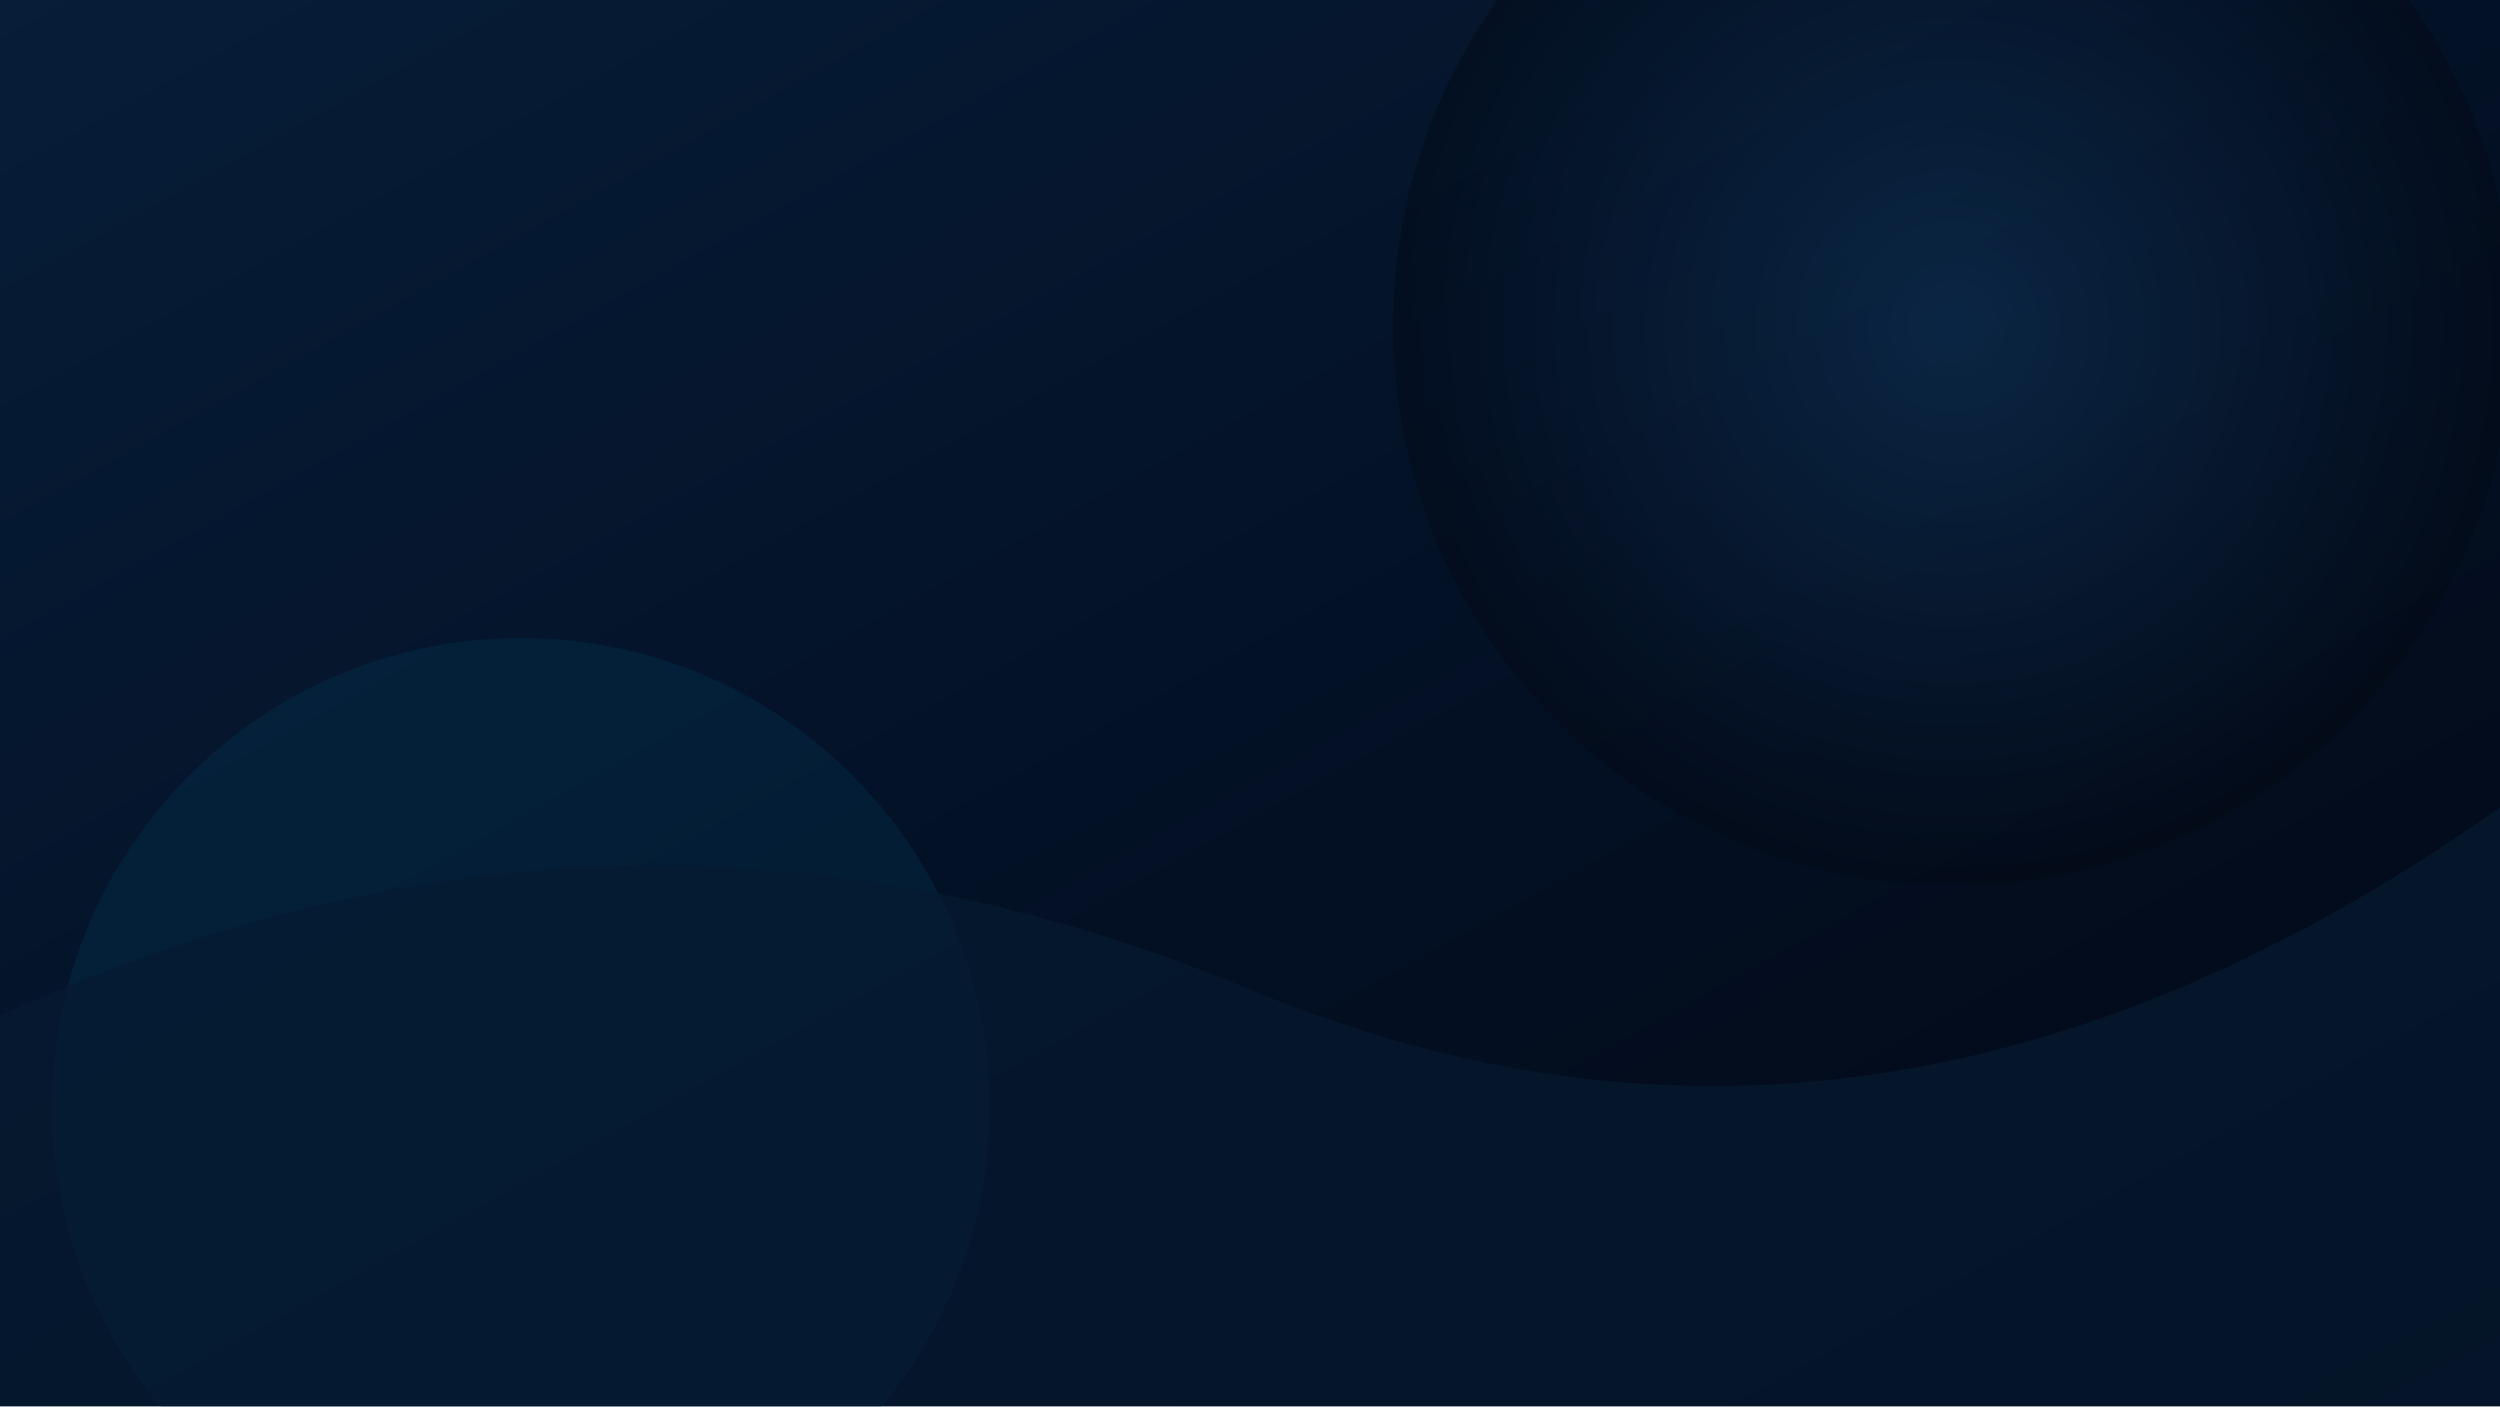
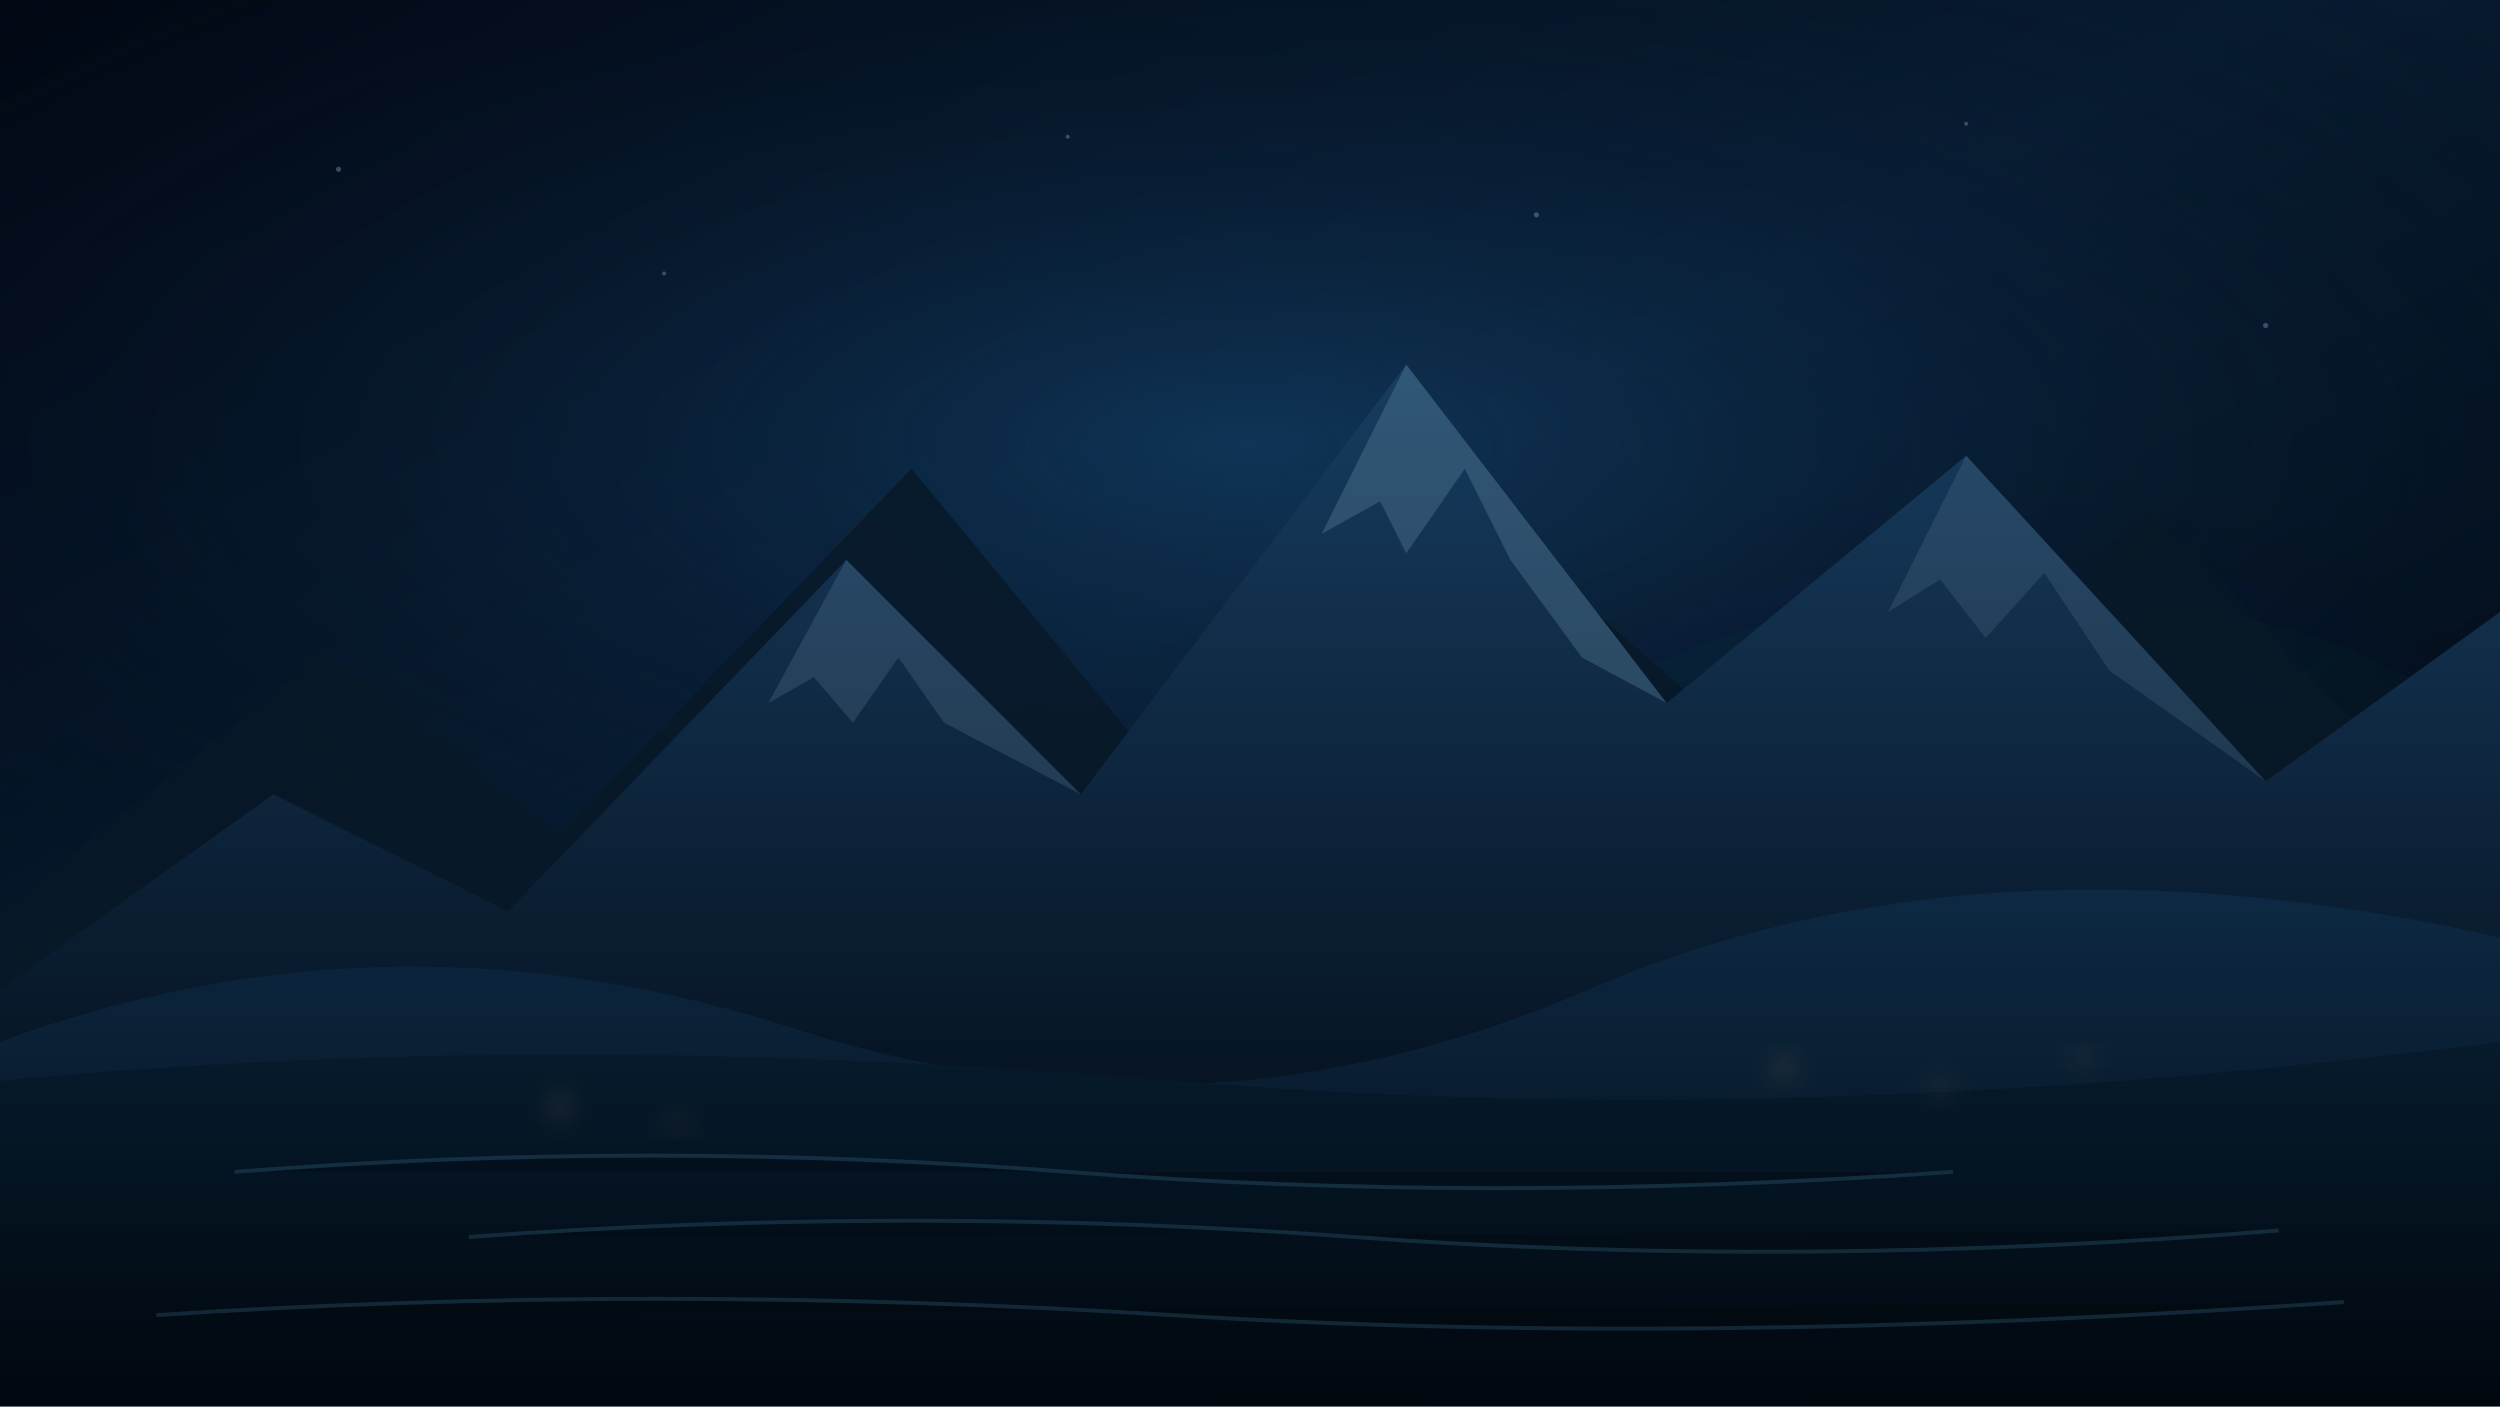
- <svg xmlns="http://www.w3.org/2000/svg" width="1920" height="1080" viewBox="0 0 1920 1080">
+ <svg xmlns="http://www.w3.org/2000/svg" width="1920" height="1080" viewBox="0 0 1920 1080" preserveAspectRatio="xMidYMid slice">
  <defs>
-     <radialGradient id="a">
-       <stop stop-color="#123f68" />
-       <stop offset="1" stop-color="#020814" />
+     <linearGradient id="sky" x1="0" y1="0" x2="1" y2="1">
+       <stop stop-color="#020814" />
+       <stop offset=".45" stop-color="#071b31" />
+       <stop offset="1" stop-color="#01050b" />
+     </linearGradient>
+     <radialGradient id="glow1" cx="50%" cy="45%" r="65%">
+       <stop stop-color="#174b78" stop-opacity=".55" />
+       <stop offset="1" stop-color="#020814" stop-opacity="0" />
    </radialGradient>
-     <linearGradient id="b" x2="1" y2="1">
-       <stop stop-color="#071d38" />
-       <stop offset=".5" stop-color="#031126" />
-       <stop offset="1" stop-color="#020814" />
+     <radialGradient id="glow2" cx="50%" cy="50%" r="60%">
+       <stop stop-color="#008b91" stop-opacity=".20" />
+       <stop offset="1" stop-color="#020814" stop-opacity="0" />
+     </radialGradient>
+     <linearGradient id="mountain" x1="0" y1="0" x2="0" y2="1">
+       <stop stop-color="#173d60" />
+       <stop offset="1" stop-color="#061322" />
    </linearGradient>
+     <linearGradient id="mountain2" x1="0" y1="0" x2="0" y2="1">
+       <stop stop-color="#0d2943" />
+       <stop offset="1" stop-color="#030b14" />
+     </linearGradient>
+     <linearGradient id="water" x1="0" y1="0" x2="0" y2="1">
+       <stop stop-color="#061b2d" />
+       <stop offset="1" stop-color="#01070e" />
+     </linearGradient>
+     <filter id="blur">
+       <feGaussianBlur stdDeviation="45" />
+     </filter>
+     <filter id="soft">
+       <feGaussianBlur stdDeviation="10" />
+     </filter>
  </defs>
-   <rect width="1920" height="1080" fill="url(#b)" />
-   <circle cx="1500" cy="250" r="430" fill="url(#a)" opacity=".45" />
-   <circle cx="400" cy="850" r="360" fill="#064b70" opacity=".2" />
-   <path d="M0 780 Q480 560 960 760 T1920 620 V1080H0Z" fill="#061a31" opacity=".7" />
+   <rect width="1920" height="1080" fill="url(#sky)" />
+   <rect width="1920" height="760" fill="url(#glow1)" />
+   <ellipse cx="1550" cy="700" rx="520" ry="300" fill="url(#glow2)" filter="url(#blur)" />
+   <g fill="#9cc9e8" opacity=".32">
+     <circle cx="260" cy="130" r="2" />
+     <circle cx="510" cy="210" r="1.5" />
+     <circle cx="820" cy="105" r="1.5" />
+     <circle cx="1180" cy="165" r="2" />
+     <circle cx="1510" cy="95" r="1.5" />
+     <circle cx="1740" cy="250" r="2" />
+   </g>
+   <path d="M0 700 L250 500 L430 640 L700 360 L940 650 L1180 430 L1430 650 L1650 390 L1920 670 V820 H0Z" fill="#071827" opacity=".8" />
+   <path d="M0 760 L210 610 L390 700 L650 430 L830 610 L1080 280 L1280 540 L1510 350 L1740 600 L1920 470 V850 H0Z" fill="url(#mountain)" />
+   <path d="M1080 280 L1015 410 L1060 385 L1080 425 L1125 360 L1160 430 L1215 505 L1280 540Z" fill="#8fb4cf" opacity=".22" />
+   <path d="M650 430 L590 540 L625 520 L655 555 L690 505 L725 555 L830 610Z" fill="#9abbd0" opacity=".16" />
+   <path d="M1510 350 L1450 470 L1490 445 L1525 490 L1570 440 L1620 515 L1740 600Z" fill="#9abbd0" opacity=".13" />
+   <path d="M0 800 Q300 690 610 790 T1220 760 T1920 720 V1080 H0Z" fill="url(#mountain2)" />
+   <path d="M0 830 Q420 790 900 830 T1920 800 V1080 H0Z" fill="url(#water)" />
+   <g opacity=".18" stroke="#5aa5c7" stroke-width="3">
+     <path d="M180 900 Q500 875 820 900 T1500 900" />
+     <path d="M360 950 Q700 925 1040 950 T1750 945" />
+     <path d="M120 1010 Q500 985 900 1010 T1800 1000" />
+   </g>
+   <g fill="#f3c77a" opacity=".65" filter="url(#soft)">
+     <circle cx="430" cy="850" r="4" />
+     <circle cx="520" cy="865" r="3" />
+     <circle cx="1370" cy="820" r="4" />
+     <circle cx="1490" cy="835" r="3" />
+     <circle cx="1600" cy="810" r="3" />
+   </g>
</svg>
